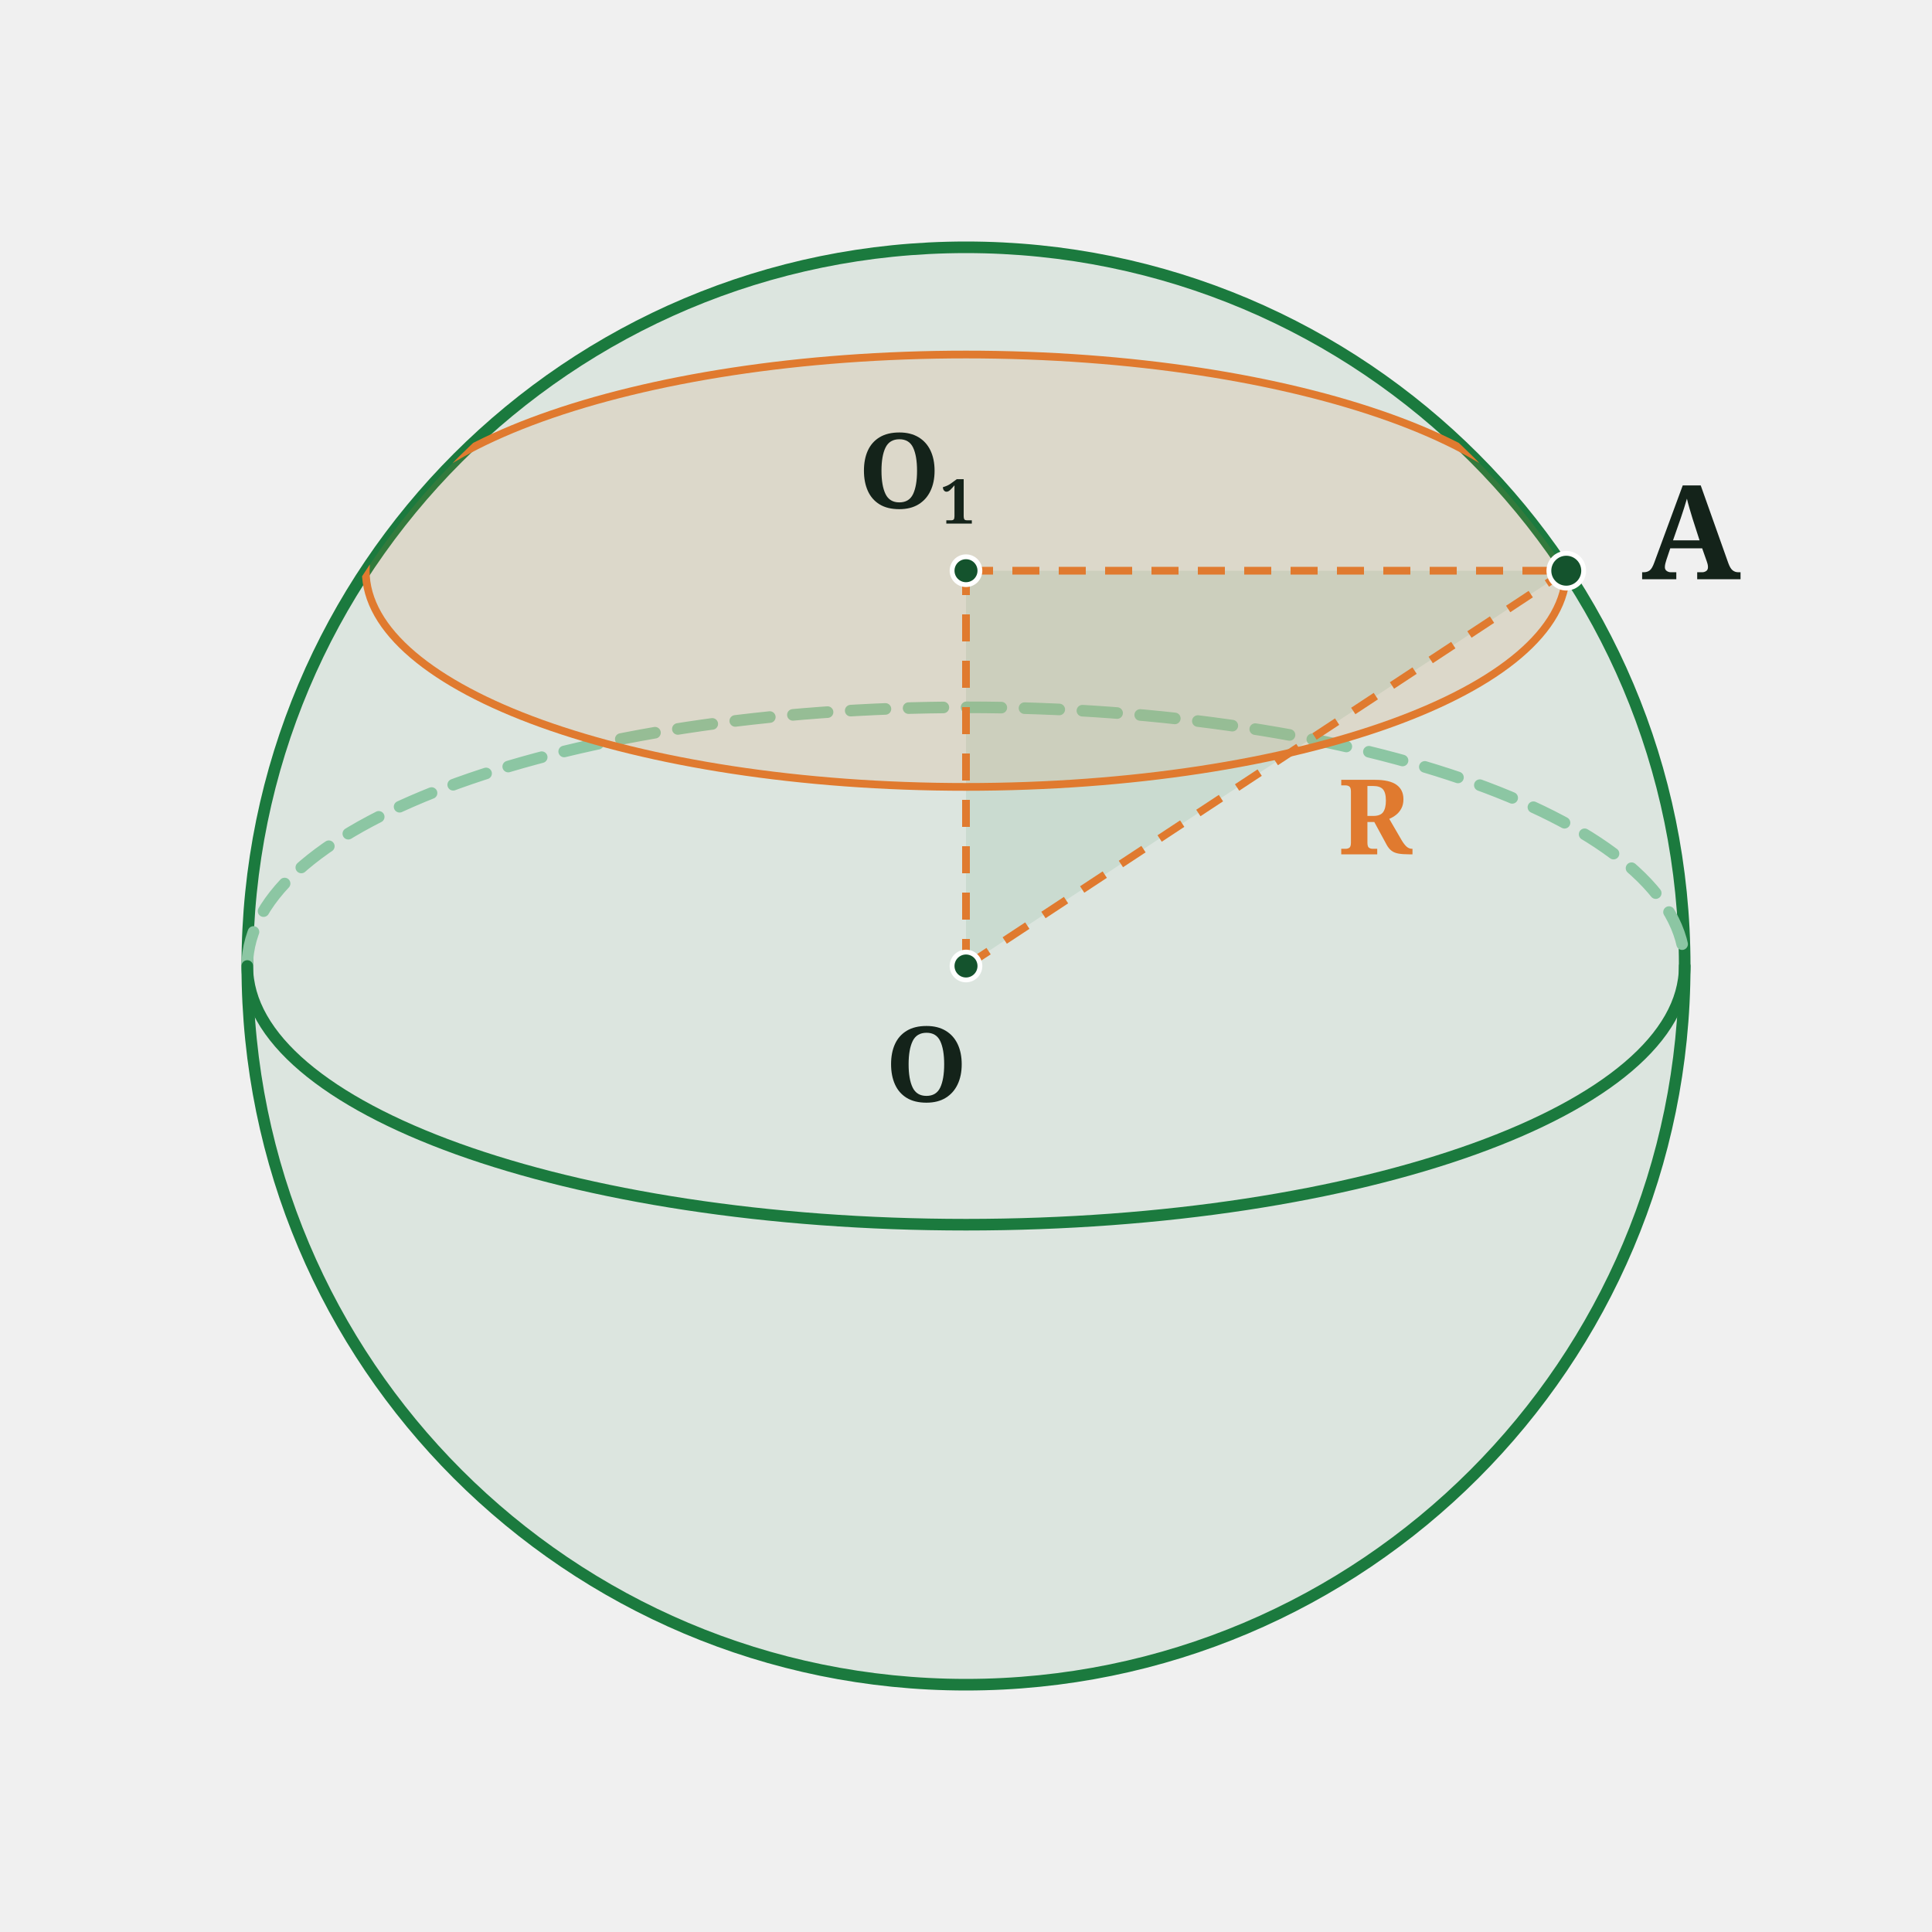
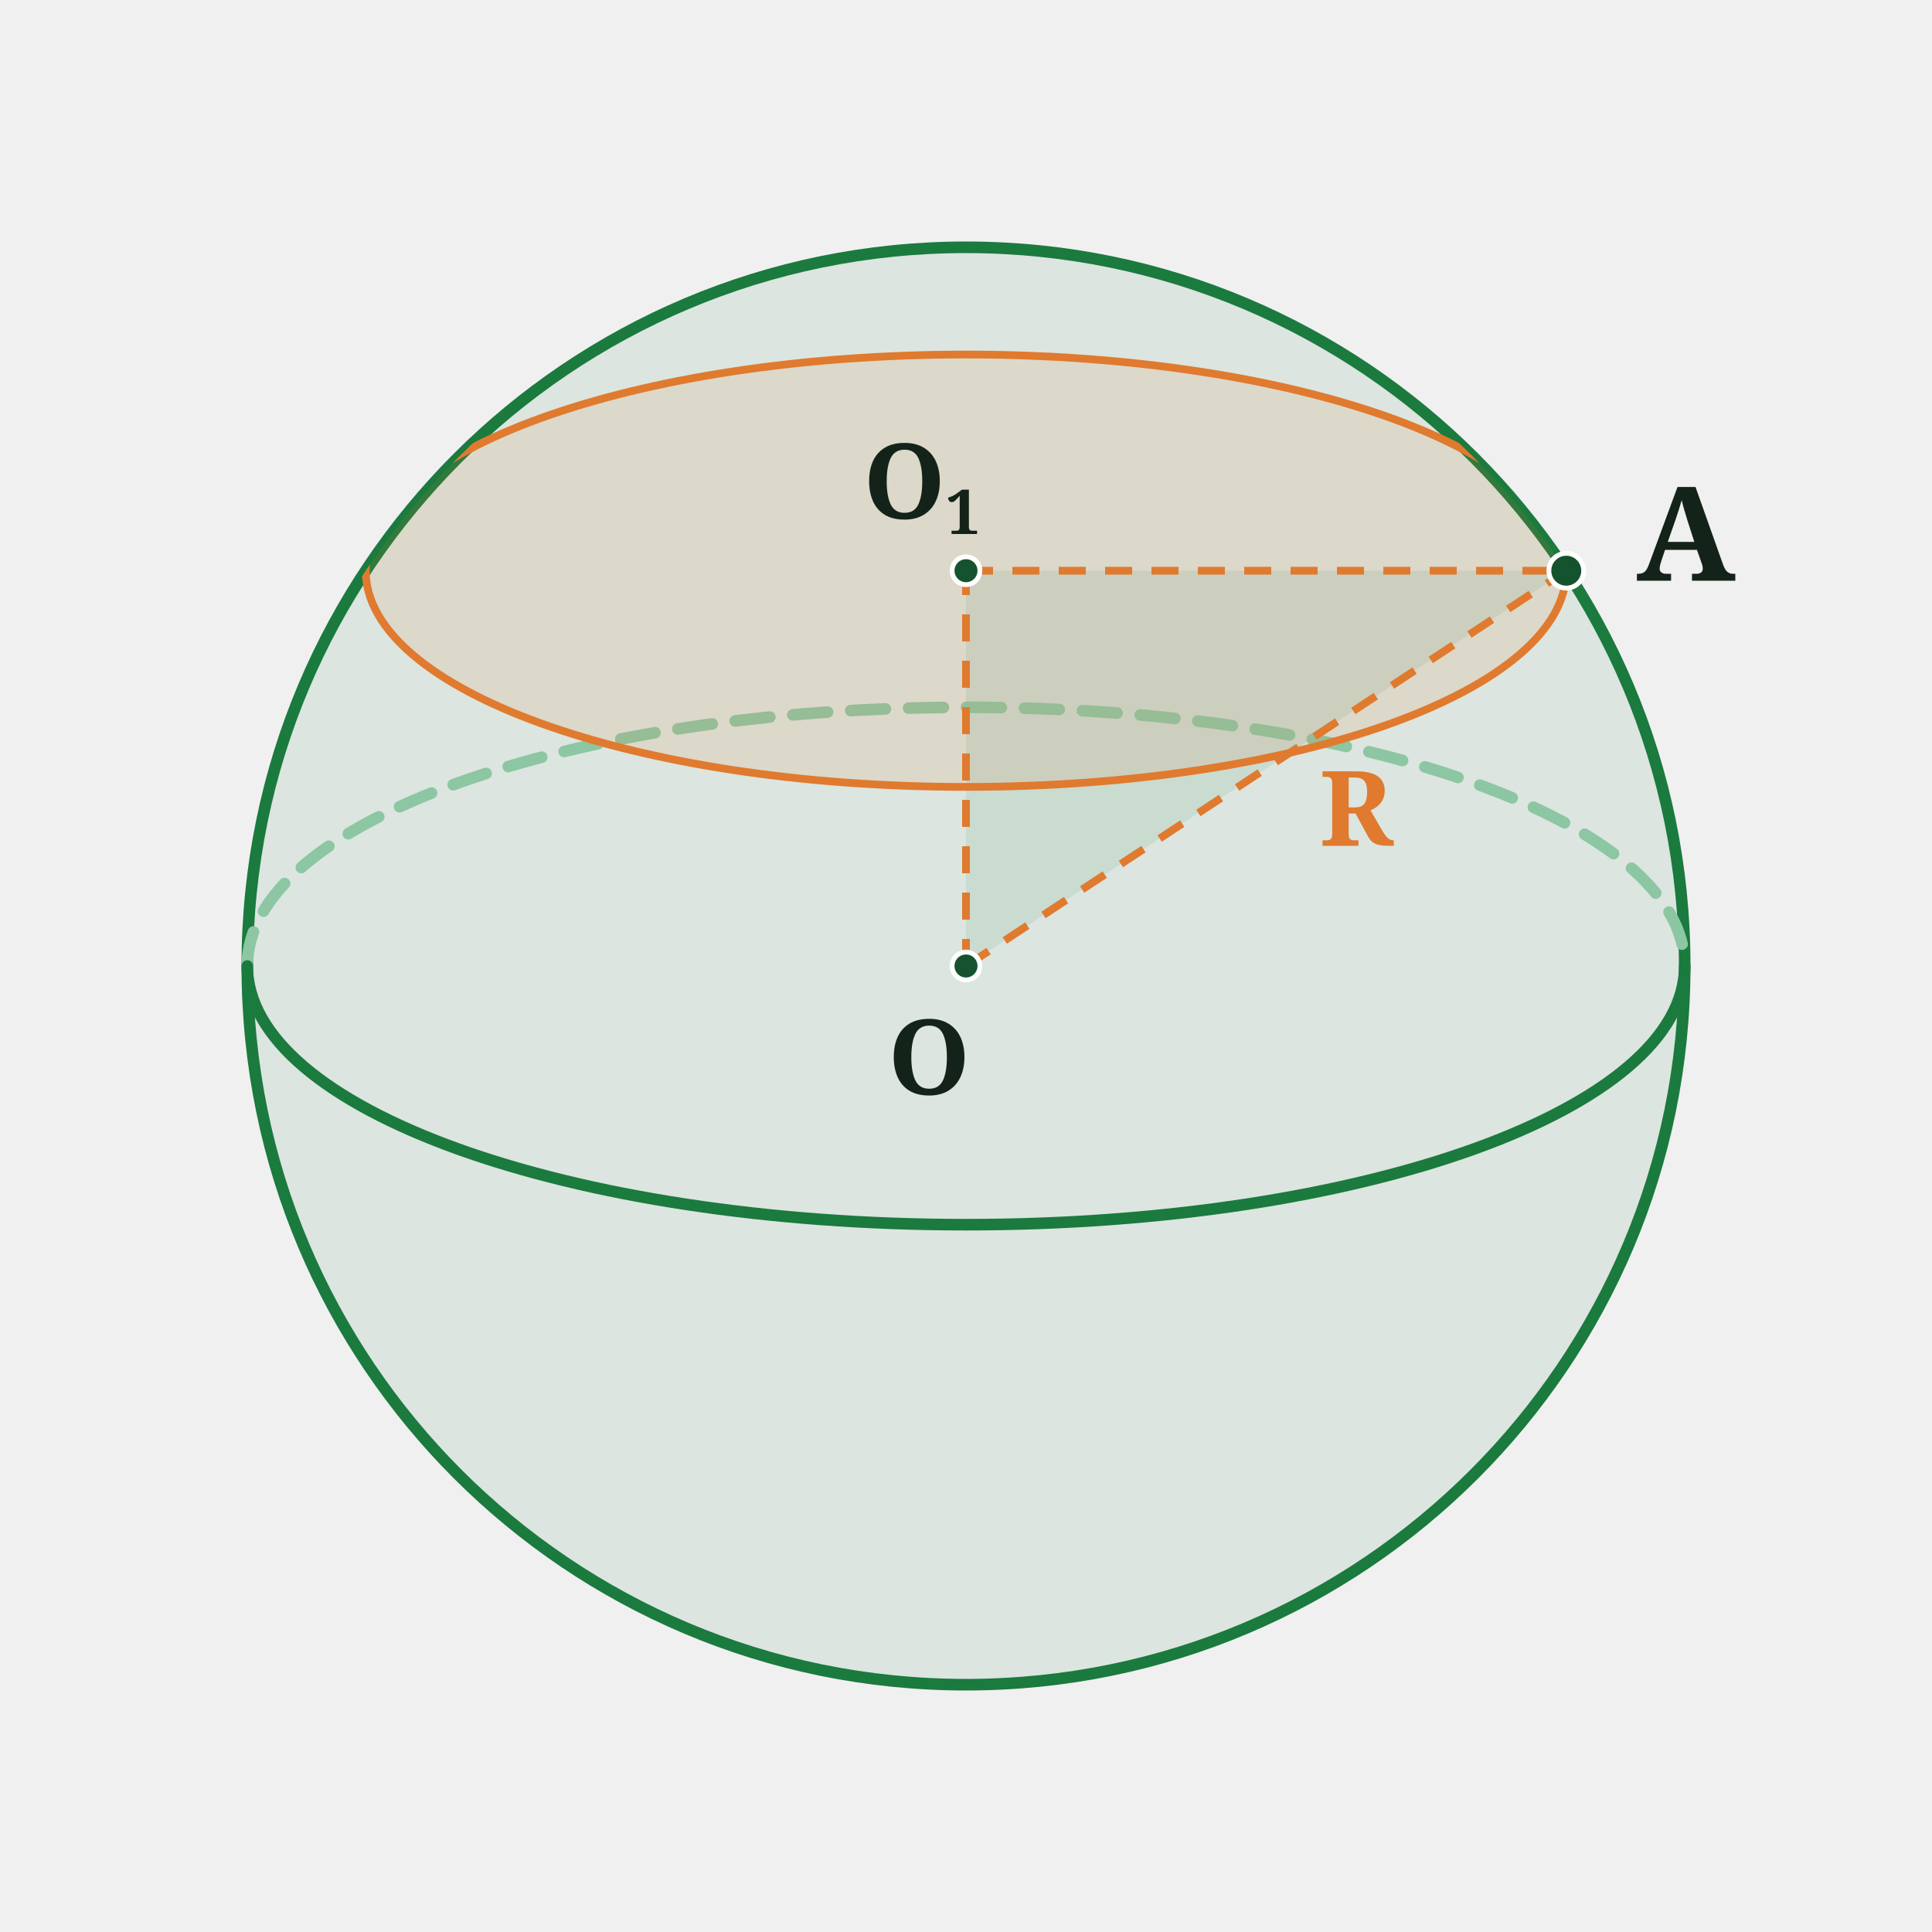
<svg xmlns="http://www.w3.org/2000/svg" viewBox="0 0 1000 1000" width="1000" height="1000">
  <polygon points="500.0,295.4 810.7,295.4 500.0,500.0" fill="#1B7A3E" fill-opacity="0.09" stroke="none" />
  <circle cx="500.0" cy="500.0" r="372.0" fill="#1B7A3E" fill-opacity="0.09" stroke="#1B7A3E" stroke-width="6" />
  <path d="M 128.0 500.0 A 372.0 133.9 0 0 1 872.0 500.0" fill="none" stroke="#8CC6A3" stroke-width="6" stroke-dasharray="18,12" stroke-linecap="round" />
  <path d="M 128.0 500.0 A 372.0 133.9 0 0 0 872.0 500.0" fill="none" stroke="#1B7A3E" stroke-width="6" stroke-linecap="round" />
  <clipPath id="sph">
    <circle cx="500.0" cy="500.0" r="372.0" />
  </clipPath>
  <g clip-path="url(#sph)">
    <ellipse cx="500.0" cy="295.4" rx="310.7" ry="111.9" fill="#E07A2F" fill-opacity="0.12" stroke="#E07A2F" stroke-width="4" />
  </g>
  <line x1="500.0" y1="500.0" x2="500.0" y2="295.4" stroke="#E07A2F" stroke-width="4" stroke-dasharray="14,10" />
  <line x1="500.0" y1="500.0" x2="810.7" y2="295.4" stroke="#E07A2F" stroke-width="4" stroke-dasharray="14,10" />
  <line x1="500.0" y1="295.4" x2="810.7" y2="295.4" stroke="#E07A2F" stroke-width="4" stroke-dasharray="14,10" />
  <circle cx="810.7" cy="295.4" r="9" fill="#14532D" stroke="#fff" stroke-width="2.5" />
  <circle cx="500.0" cy="500.0" r="7.2" fill="#14532D" stroke="#fff" stroke-width="2.5" />
  <circle cx="500.0" cy="295.4" r="7.2" fill="#14532D" stroke="#fff" stroke-width="2.5" />
-   <text x="479.5" y="570.2" font-family="Lora, Georgia, serif" font-weight="700" font-size="54" fill="#14231A" text-anchor="middle">O</text>
-   <text x="474.4" y="263.0" font-family="Lora, Georgia, serif" font-weight="700" font-size="54" fill="#14231A" text-anchor="middle">O<tspan font-size="32" baseline-shift="-25%">1</tspan>
+   <text x="480.9" y="566.5" font-family="Lora, Georgia, serif" font-weight="700" font-size="54" fill="#14231A" text-anchor="middle">O</text>
+   <text x="477.1" y="268.4" font-family="Lora, Georgia, serif" font-weight="700" font-size="54" fill="#14231A" text-anchor="middle">O<tspan font-size="32" baseline-shift="-25%">1</tspan>
  </text>
-   <text x="875.3" y="299.8" font-family="Lora, Georgia, serif" font-weight="700" font-size="68" fill="#14231A" text-anchor="middle">A</text>
-   <text x="711.8" y="442.2" font-family="Lora, Georgia, serif" font-weight="700" font-size="54" fill="#E07A2F" text-anchor="middle">R</text>
+   <text x="872.6" y="300.6" font-family="Lora, Georgia, serif" font-weight="700" font-size="68" fill="#14231A" text-anchor="middle">A</text>
+   <text x="702.1" y="437.8" font-family="Lora, Georgia, serif" font-weight="700" font-size="54" fill="#E07A2F" text-anchor="middle">R</text>
</svg>
